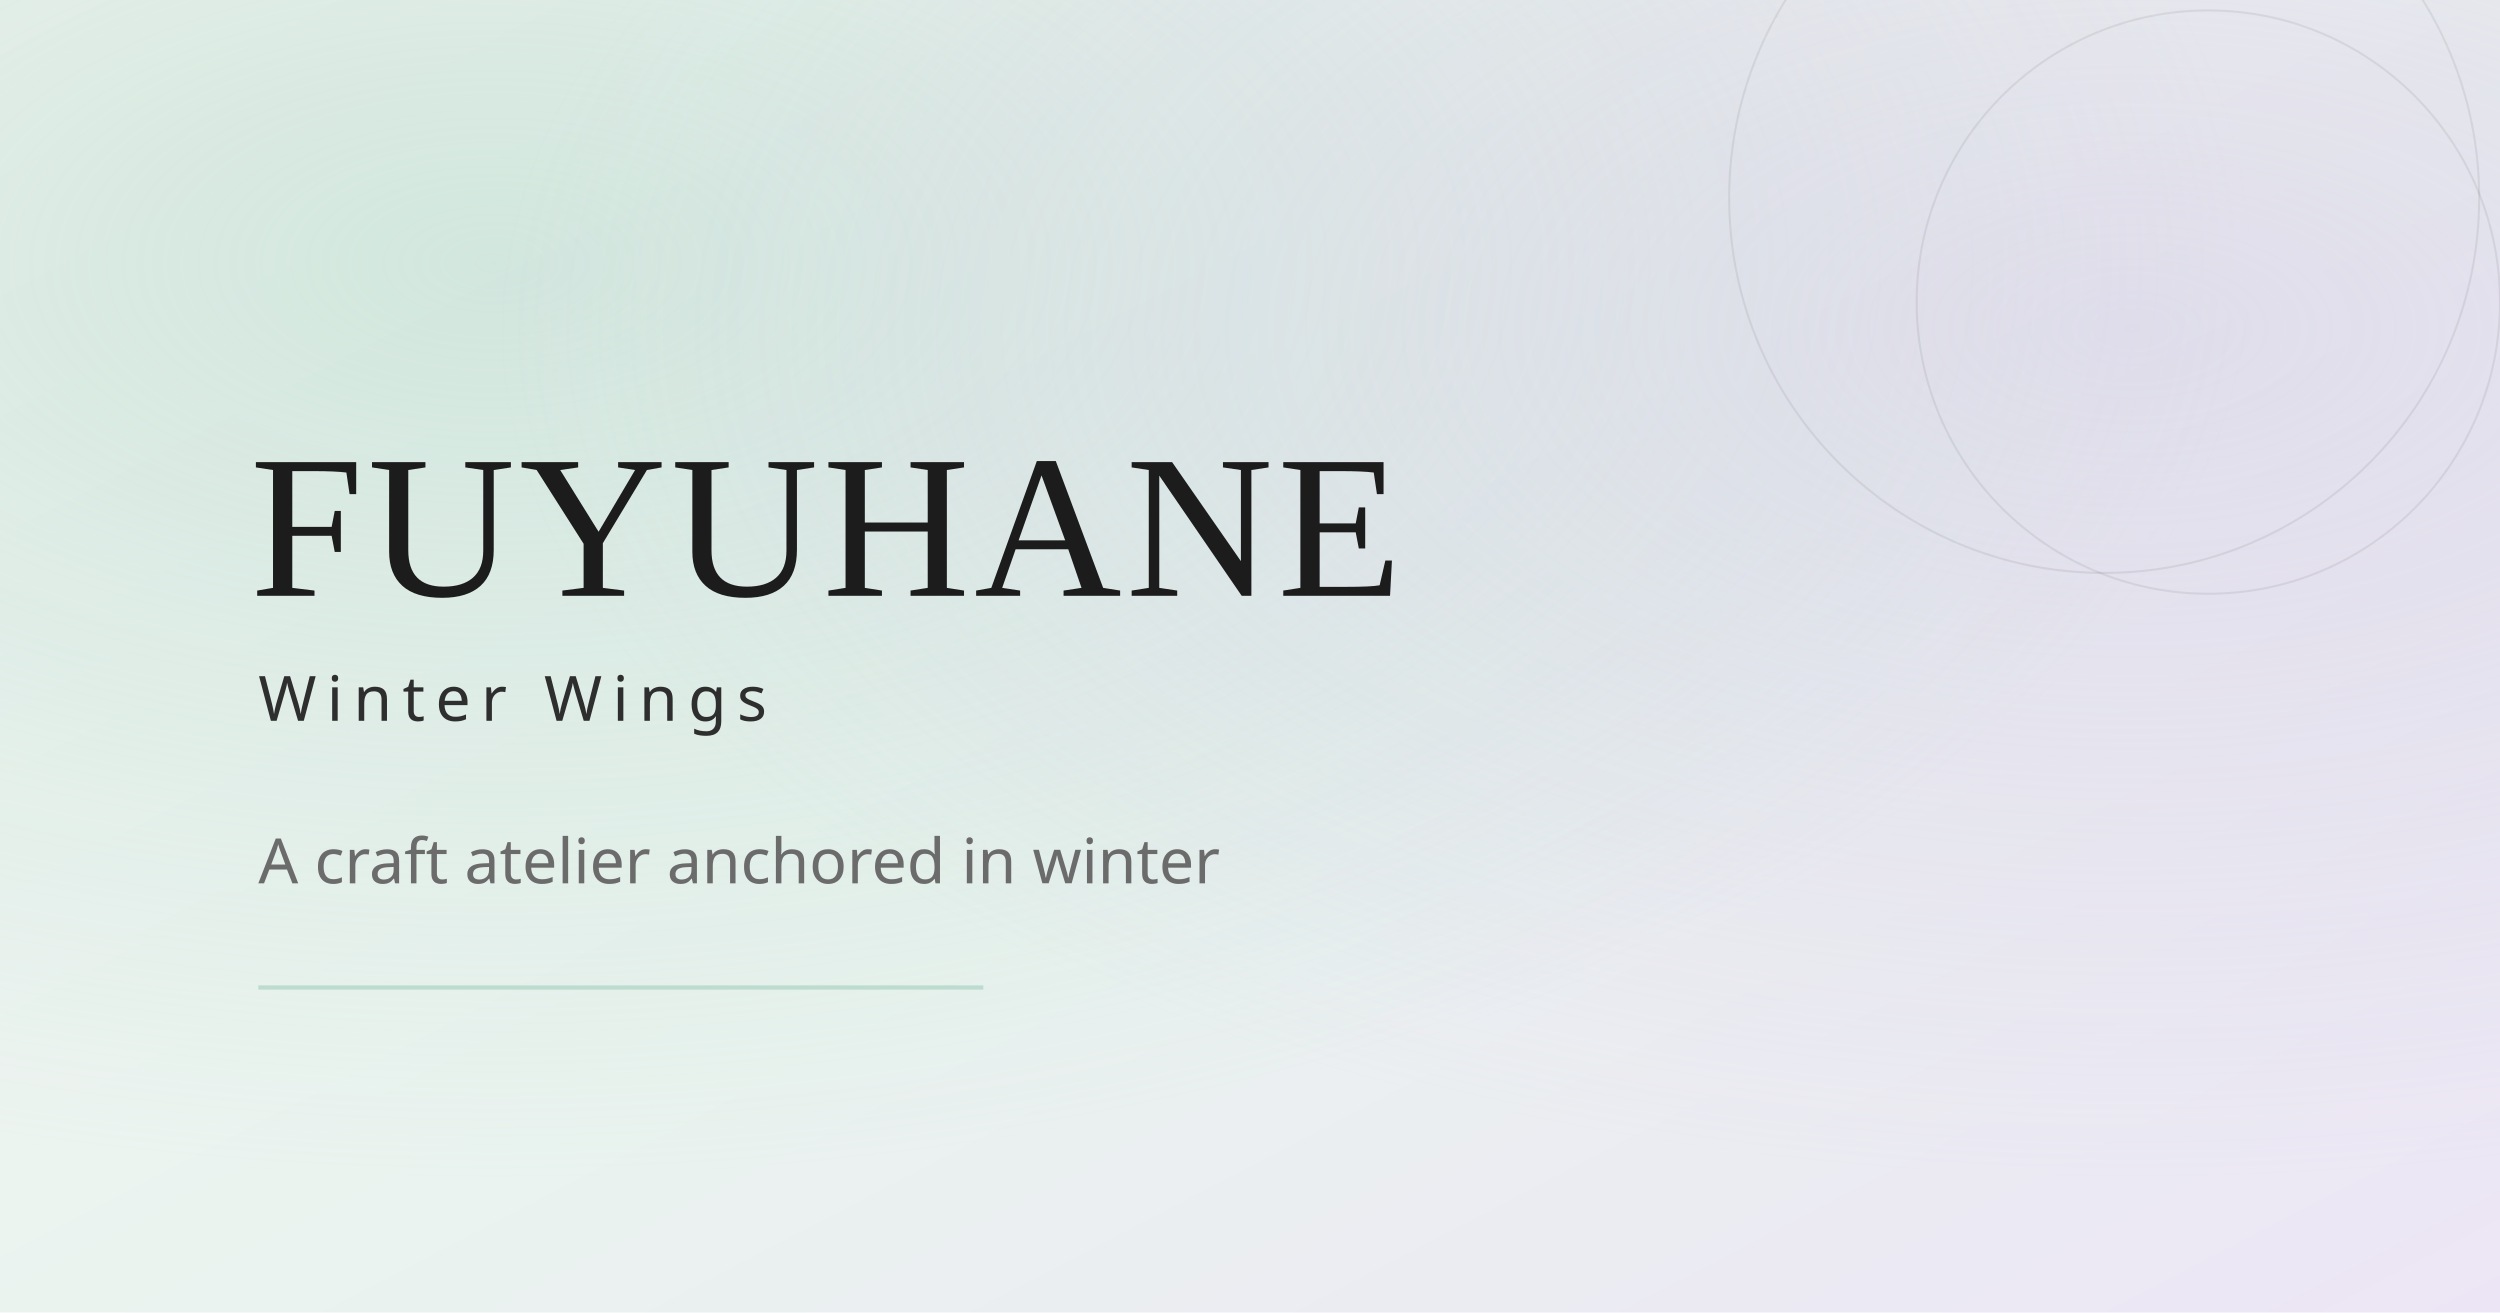
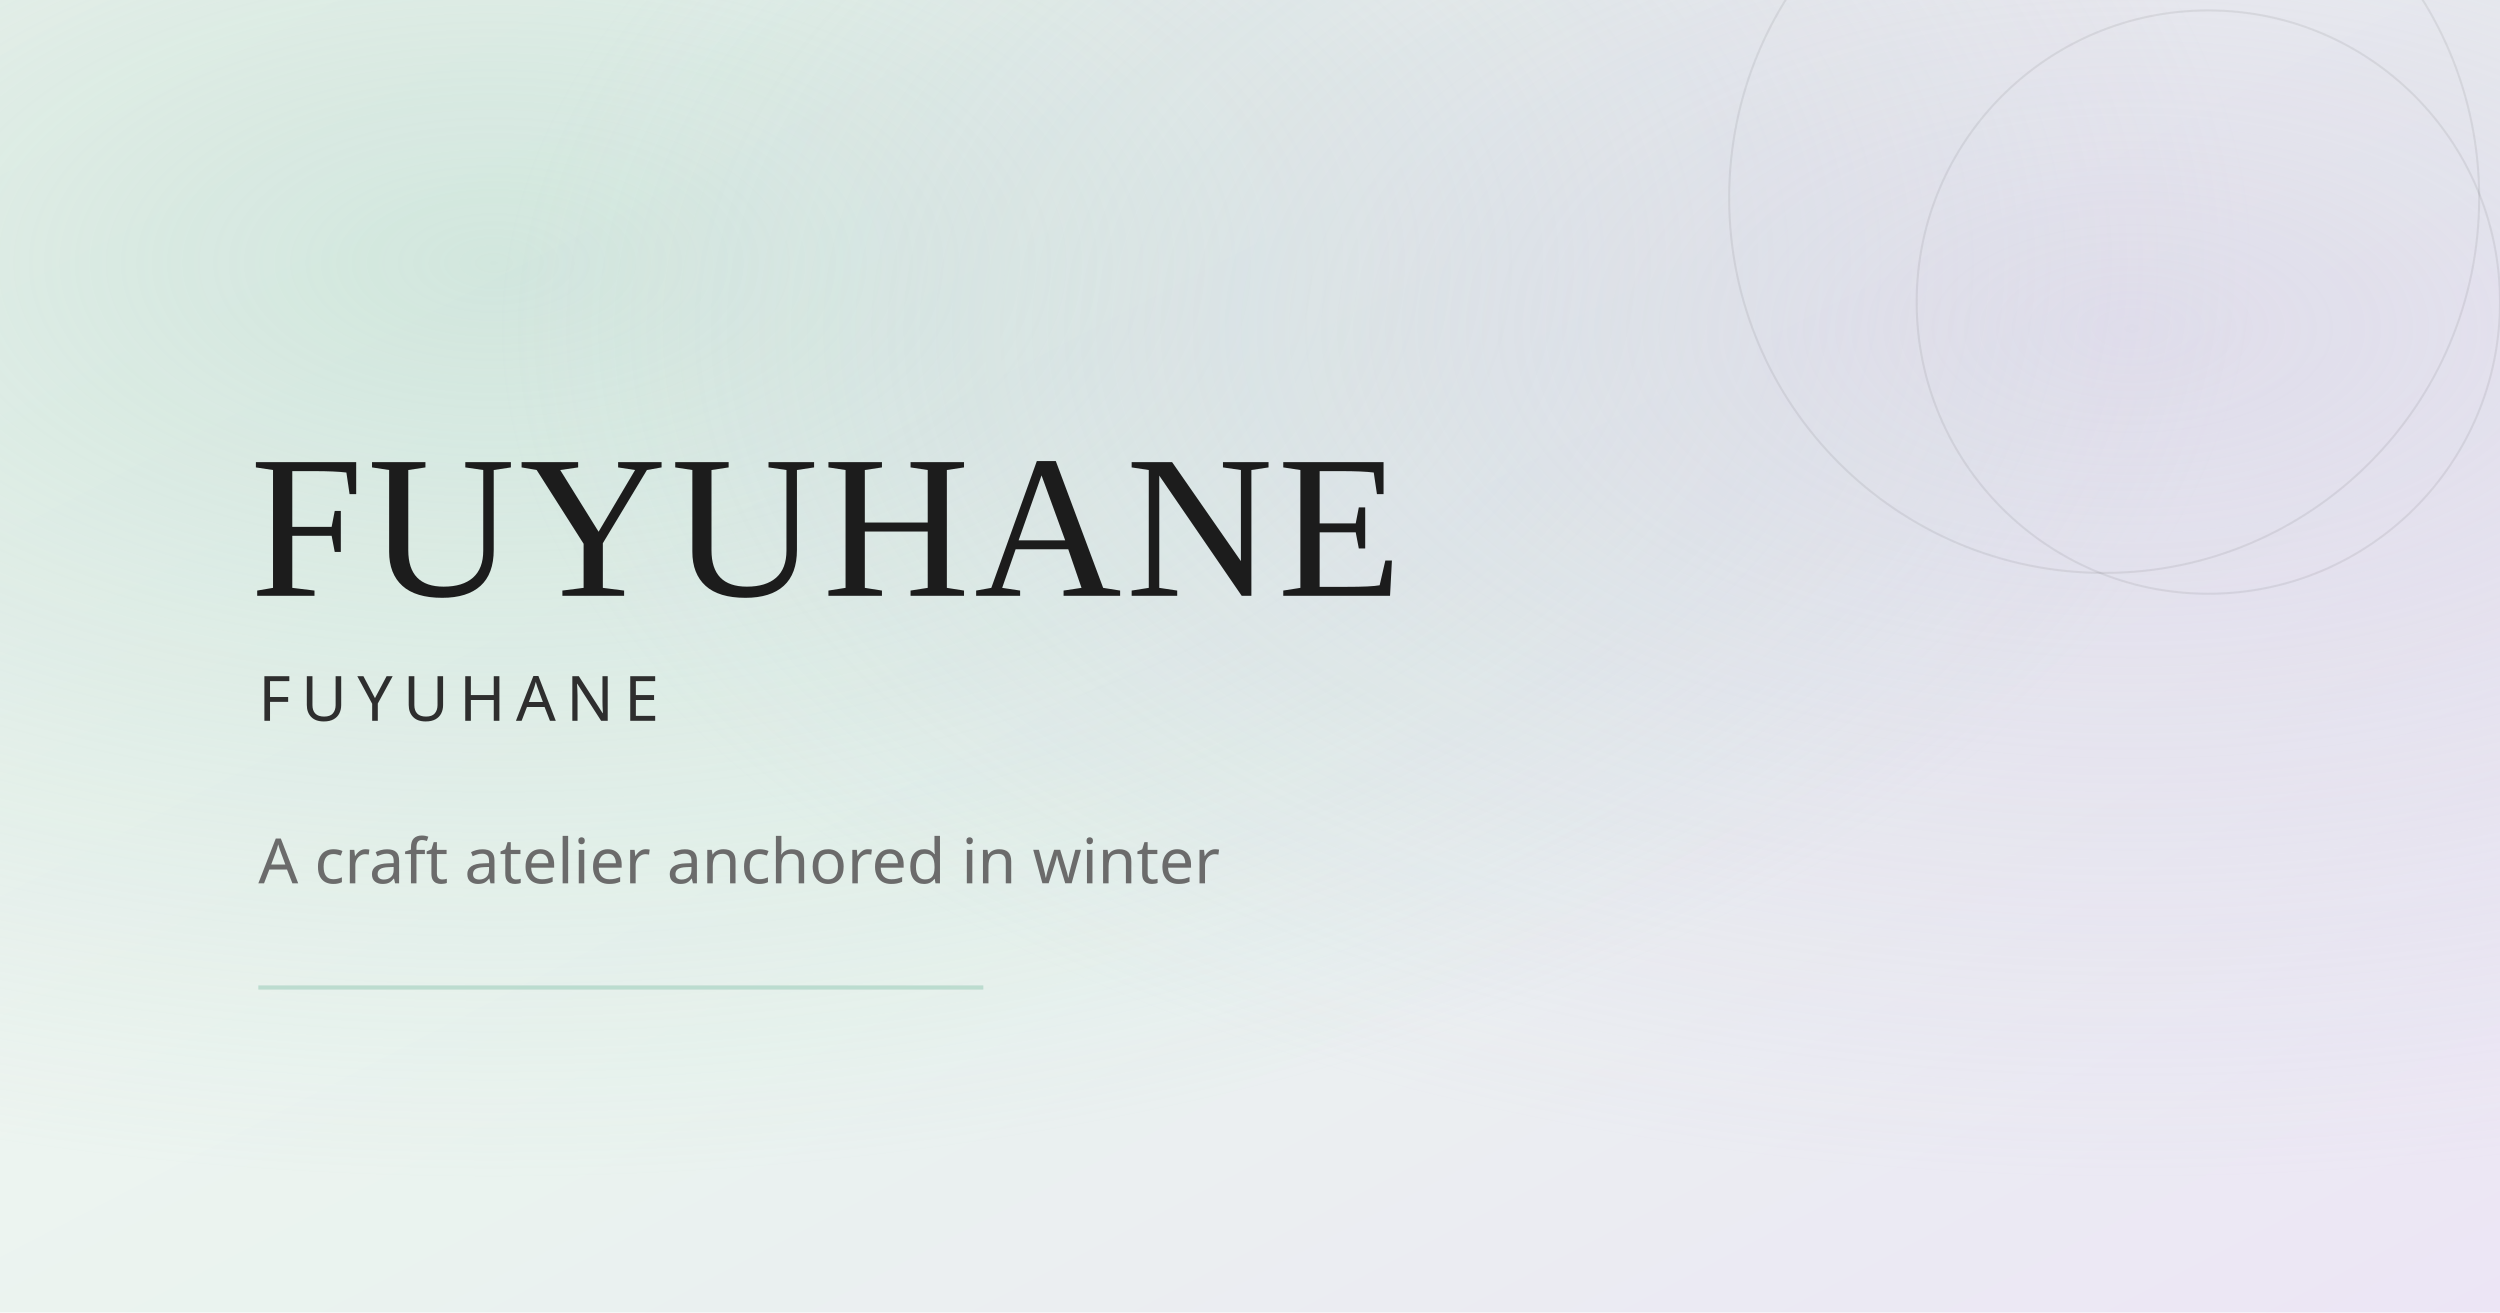
<svg xmlns="http://www.w3.org/2000/svg" width="1200" height="630" viewBox="0 0 1200 630" role="img" aria-labelledby="title desc">
  <defs>
    <linearGradient id="bg" x1="0" y1="0" x2="1" y2="1">
      <stop offset="0%" stop-color="#F6F7F4" />
      <stop offset="55%" stop-color="#EAF3EF" />
      <stop offset="100%" stop-color="#ECE5F5" />
    </linearGradient>
    <radialGradient id="glowMint" cx="0.2" cy="0.2" r="0.7">
      <stop offset="0%" stop-color="#AAD4C4" stop-opacity="0.45" />
      <stop offset="100%" stop-color="#AAD4C4" stop-opacity="0" />
    </radialGradient>
    <radialGradient id="glowLavender" cx="0.85" cy="0.25" r="0.65">
      <stop offset="0%" stop-color="#D1BDE5" stop-opacity="0.4" />
      <stop offset="100%" stop-color="#D1BDE5" stop-opacity="0" />
    </radialGradient>
  </defs>
  <rect width="1200" height="630" fill="url(#bg)" />
  <rect width="1200" height="630" fill="url(#glowMint)" />
  <rect width="1200" height="630" fill="url(#glowLavender)" />
  <g fill="none" stroke="#1C1C1C" stroke-opacity="0.08">
    <circle cx="1010" cy="95" r="180" />
    <circle cx="1060" cy="145" r="140" />
  </g>
  <g>
    <text x="120" y="286" fill="#1C1C1C" font-family="Georgia, 'Times New Roman', serif" font-size="98" font-weight="400" letter-spacing="2">
      FUYUHANE
    </text>
    <text x="124" y="346" fill="#2E2E2E" font-family="'Trebuchet MS', Verdana, sans-serif" font-size="30" letter-spacing="5" text-transform="uppercase">
-       Winter Wings
+       FUYUHANE
    </text>
    <text x="124" y="424" fill="#6B6B6B" font-family="'Trebuchet MS', Verdana, sans-serif" font-size="30">
      A craft atelier anchored in winter
    </text>
  </g>
  <g fill="none" stroke="#AAD4C4" stroke-width="2" stroke-opacity="0.7">
    <line x1="124" y1="474" x2="472" y2="474" />
  </g>
</svg>
